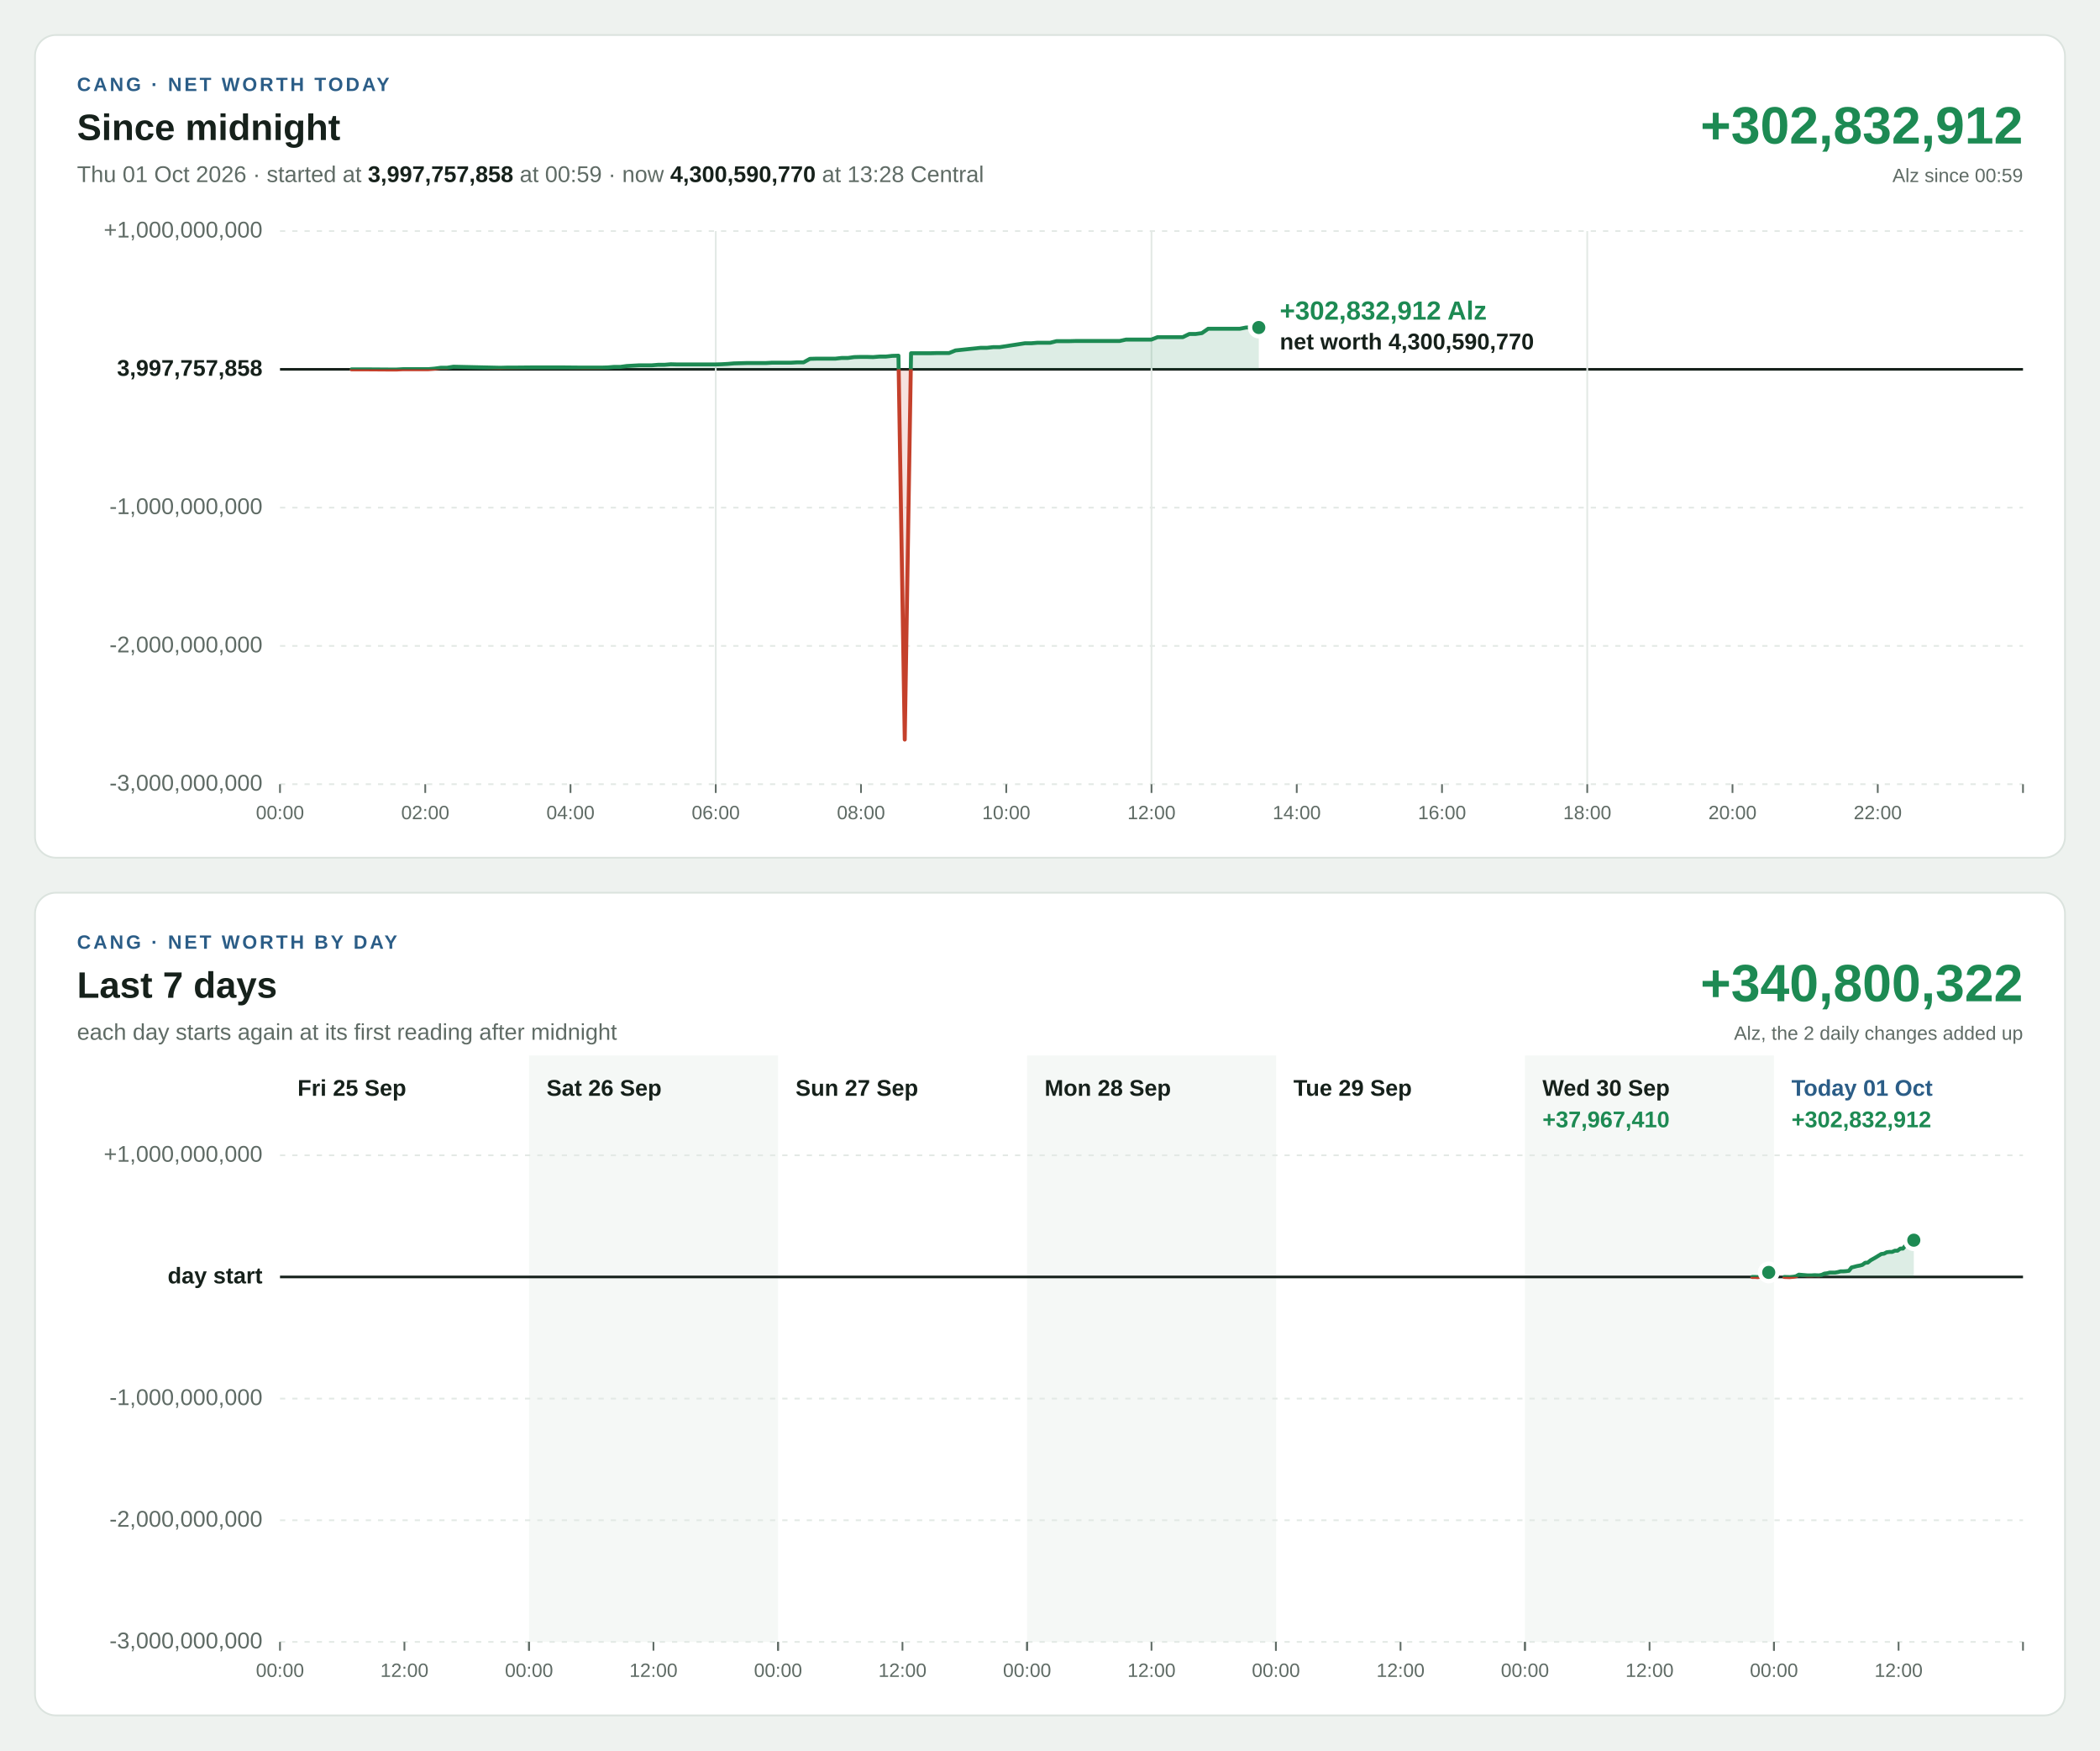
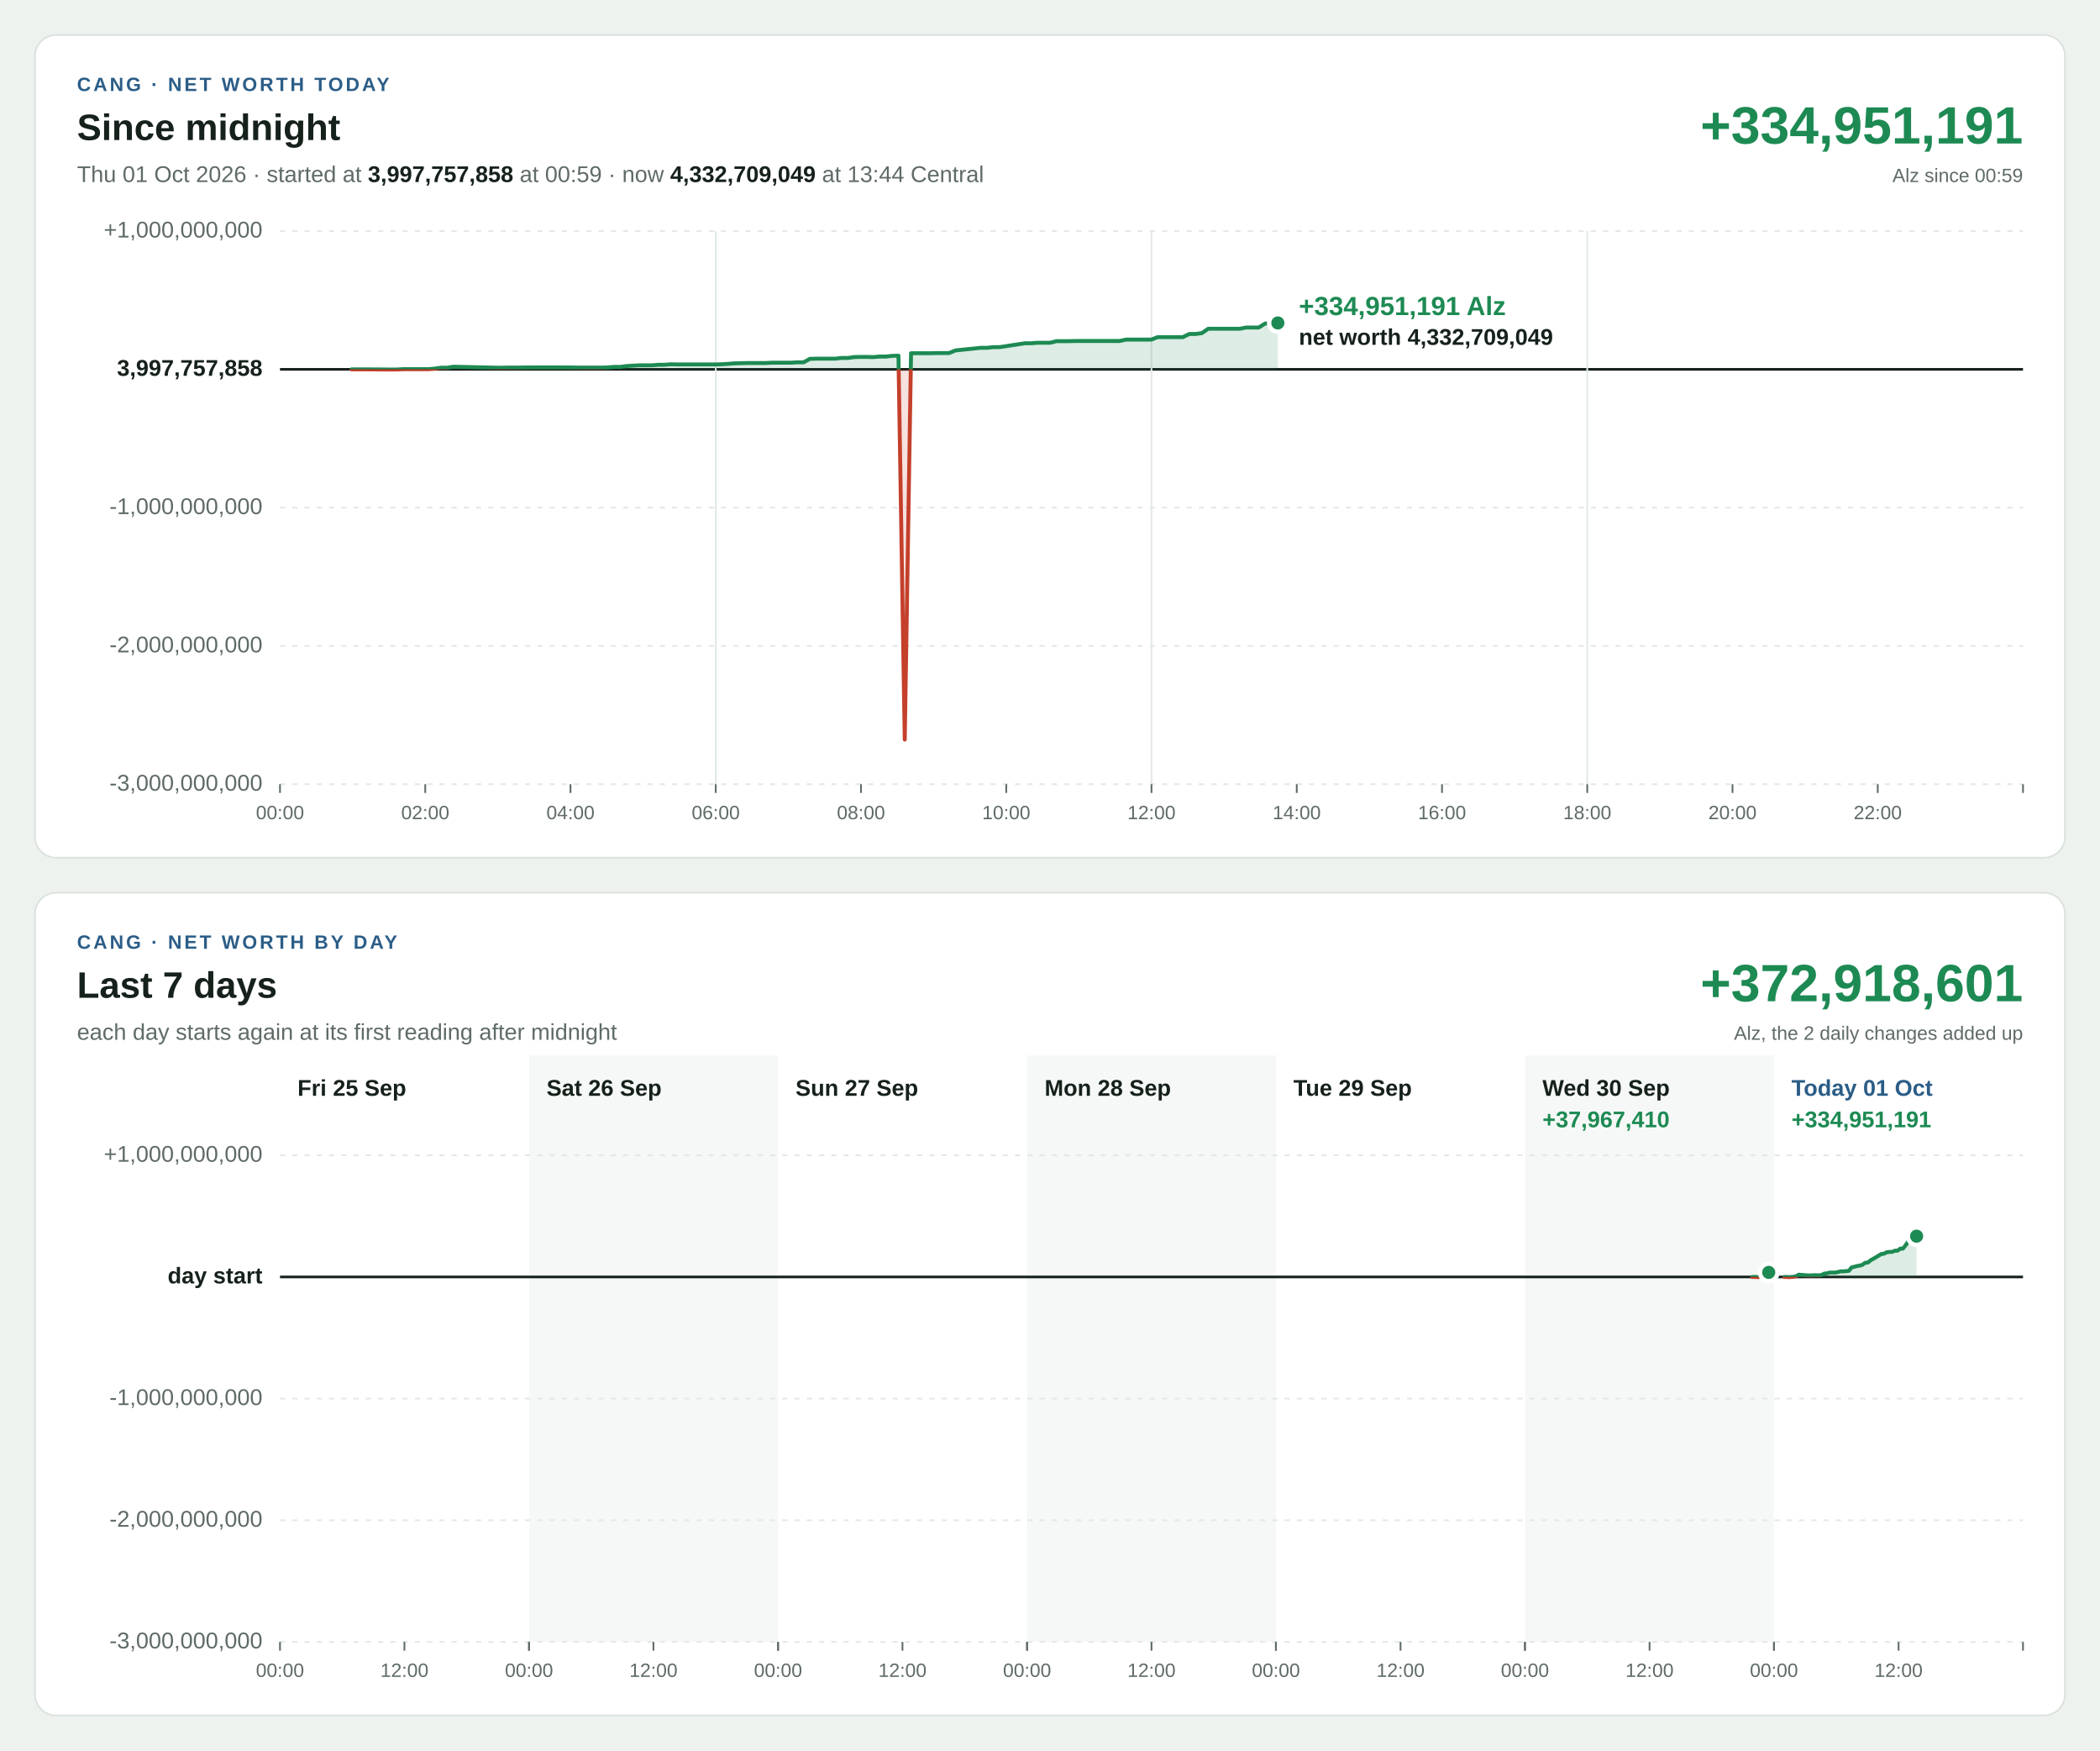
<svg xmlns="http://www.w3.org/2000/svg" width="1200" height="1000" viewBox="0 0 1200 1000" font-family="Segoe UI, Helvetica Neue, Arial, sans-serif" font-size="13" style="font-variant-numeric: tabular-nums">
  <rect width="1200" height="1000" fill="#eef2ef" />
  <g transform="translate(20,20)">
    <rect width="1160" height="470" rx="12" fill="#ffffff" stroke="#dbe3de" />
    <text x="24" y="32" font-size="11" font-weight="700" letter-spacing="1.4" fill="#2b5d87">CANG · NET WORTH TODAY</text>
    <text x="24" y="60" font-size="21" font-weight="700" fill="#16211b">Since midnight</text>
-     <text x="24" y="84" fill="#5f6b65">Thu 01 Oct 2026 · started at <tspan font-weight="700" fill="#16211b">3,997,757,858</tspan> at 00:59 · now <tspan font-weight="700" fill="#16211b">4,300,590,770</tspan> at 13:28 Central</text>
-     <text x="1136" y="62" font-size="30" font-weight="700" text-anchor="end" fill="#1d8a53">+302,832,912</text>
+     <text x="24" y="84" fill="#5f6b65">Thu 01 Oct 2026 · started at <tspan font-weight="700" fill="#16211b">3,997,757,858</tspan> at 00:59 · now <tspan font-weight="700" fill="#16211b">4,332,709,049</tspan> at 13:44 Central</text>
+     <text x="1136" y="62" font-size="30" font-weight="700" text-anchor="end" fill="#1d8a53">+334,951,191</text>
    <text x="1136" y="84" font-size="11" text-anchor="end" fill="#5f6b65">Alz since 00:59</text>
    <line x1="140" x2="1136" y1="428.0" y2="428.0" stroke="#e3e9e5" stroke-width="1" stroke-dasharray="3 4" />
    <text x="130" y="428.0" text-anchor="end" dominant-baseline="middle" font-weight="400" fill="#5f6b65">-3,000,000,000</text>
    <line x1="140" x2="1136" y1="349.0" y2="349.0" stroke="#e3e9e5" stroke-width="1" stroke-dasharray="3 4" />
    <text x="130" y="349.0" text-anchor="end" dominant-baseline="middle" font-weight="400" fill="#5f6b65">-2,000,000,000</text>
    <line x1="140" x2="1136" y1="270.0" y2="270.0" stroke="#e3e9e5" stroke-width="1" stroke-dasharray="3 4" />
    <text x="130" y="270.0" text-anchor="end" dominant-baseline="middle" font-weight="400" fill="#5f6b65">-1,000,000,000</text>
    <line x1="140" x2="1136" y1="191.0" y2="191.0" stroke="#16211b" stroke-width="1.5" />
    <text x="130" y="191.0" text-anchor="end" dominant-baseline="middle" font-weight="700" fill="#16211b">3,997,757,858</text>
    <line x1="140" x2="1136" y1="112.0" y2="112.0" stroke="#e3e9e5" stroke-width="1" stroke-dasharray="3 4" />
    <text x="130" y="112.0" text-anchor="end" dominant-baseline="middle" font-weight="400" fill="#5f6b65">+1,000,000,000</text>
    <line x1="140.0" x2="140.0" y1="428" y2="433" stroke="#5f6b65" stroke-width="1" />
    <text x="140.0" y="448" font-size="11" text-anchor="middle" fill="#5f6b65">00:00</text>
    <line x1="223.0" x2="223.0" y1="428" y2="433" stroke="#5f6b65" stroke-width="1" />
    <text x="223.0" y="448" font-size="11" text-anchor="middle" fill="#5f6b65">02:00</text>
    <line x1="306.0" x2="306.0" y1="428" y2="433" stroke="#5f6b65" stroke-width="1" />
    <text x="306.0" y="448" font-size="11" text-anchor="middle" fill="#5f6b65">04:00</text>
    <line x1="389.0" x2="389.0" y1="112" y2="428" stroke="#e3e9e5" stroke-width="1" />
    <line x1="389.0" x2="389.0" y1="428" y2="433" stroke="#5f6b65" stroke-width="1" />
    <text x="389.0" y="448" font-size="11" text-anchor="middle" fill="#5f6b65">06:00</text>
    <line x1="472.0" x2="472.0" y1="428" y2="433" stroke="#5f6b65" stroke-width="1" />
    <text x="472.0" y="448" font-size="11" text-anchor="middle" fill="#5f6b65">08:00</text>
    <line x1="555.0" x2="555.0" y1="428" y2="433" stroke="#5f6b65" stroke-width="1" />
    <text x="555.0" y="448" font-size="11" text-anchor="middle" fill="#5f6b65">10:00</text>
    <line x1="638.0" x2="638.0" y1="112" y2="428" stroke="#e3e9e5" stroke-width="1" />
    <line x1="638.0" x2="638.0" y1="428" y2="433" stroke="#5f6b65" stroke-width="1" />
    <text x="638.0" y="448" font-size="11" text-anchor="middle" fill="#5f6b65">12:00</text>
    <line x1="721.0" x2="721.0" y1="428" y2="433" stroke="#5f6b65" stroke-width="1" />
    <text x="721.0" y="448" font-size="11" text-anchor="middle" fill="#5f6b65">14:00</text>
    <line x1="804.0" x2="804.0" y1="428" y2="433" stroke="#5f6b65" stroke-width="1" />
    <text x="804.0" y="448" font-size="11" text-anchor="middle" fill="#5f6b65">16:00</text>
    <line x1="887.0" x2="887.0" y1="112" y2="428" stroke="#e3e9e5" stroke-width="1" />
    <line x1="887.0" x2="887.0" y1="428" y2="433" stroke="#5f6b65" stroke-width="1" />
    <text x="887.0" y="448" font-size="11" text-anchor="middle" fill="#5f6b65">18:00</text>
    <line x1="970.0" x2="970.0" y1="428" y2="433" stroke="#5f6b65" stroke-width="1" />
    <text x="970.0" y="448" font-size="11" text-anchor="middle" fill="#5f6b65">20:00</text>
    <line x1="1053.0" x2="1053.0" y1="428" y2="433" stroke="#5f6b65" stroke-width="1" />
    <text x="1053.0" y="448" font-size="11" text-anchor="middle" fill="#5f6b65">22:00</text>
    <line x1="1136.0" x2="1136.0" y1="428" y2="433" stroke="#5f6b65" stroke-width="1" />
    <defs>
-       <path id="shape-today" d="M180.9 191.0L180.9 191.0L184.6 191.0L188.2 191.0L202.9 191.1L206.6 191.1L210.2 190.9L217.3 190.9L220.9 190.9L224.6 190.9L228.2 190.6L231.8 190.1L235.4 190.1L239.1 189.5L265.9 190.1L269.5 190.0L273.1 190.0L283.9 189.9L287.5 189.9L291.2 189.9L294.8 189.9L298.4 189.9L302.0 189.9L312.9 190.0L316.5 190.0L320.1 190.0L323.7 190.0L327.3 189.9L330.9 189.6L334.5 189.6L338.1 189.1L341.7 188.9L345.3 188.7L348.9 188.7L352.5 188.7L356.1 188.4L359.7 188.4L363.3 188.1L367.0 188.2L370.5 188.2L374.1 188.2L377.8 188.2L381.4 188.2L385.0 188.2L388.6 188.2L392.2 188.1L395.8 187.9L399.4 187.6L403.0 187.5L406.6 187.4L410.3 187.4L413.9 187.4L417.5 187.4L421.1 187.2L424.7 187.2L428.4 187.2L432.0 187.2L435.6 187.0L439.2 187.0L442.8 185.0L446.4 184.9L450.0 184.9L453.6 184.9L457.3 184.9L460.9 184.5L464.5 184.5L468.1 184.0L471.7 183.9L475.3 183.9L478.9 184.0L482.6 183.7L486.2 183.7L489.8 183.3L493.4 183.2L497.0 402.5L500.6 181.8L504.3 181.8L507.9 181.8L511.5 181.8L515.1 181.7L518.7 181.7L522.3 181.7L526.0 180.2L540.4 178.7L544.0 178.7L547.6 178.3L551.3 178.3L565.7 176.1L569.3 176.1L572.9 175.8L576.6 175.8L580.1 175.8L583.7 174.9L587.4 174.9L591.0 174.9L594.6 174.8L598.2 174.8L601.8 174.8L605.4 174.8L609.0 174.8L612.6 174.8L616.2 174.8L619.8 174.8L623.4 174.0L627.1 174.0L630.7 174.0L634.3 174.0L637.9 174.0L641.5 172.6L645.1 172.6L648.8 172.6L652.3 172.6L655.9 172.6L659.6 170.8L663.2 170.8L666.8 170.3L670.4 167.8L674.0 167.8L677.6 167.8L681.3 167.8L684.9 167.8L688.5 167.8L692.1 167.1L695.8 167.1L699.3 167.1L699.3 191.0Z" />
-       <path id="line-today" d="M180.9 191.0L184.6 191.0L188.2 191.0L202.9 191.1L206.6 191.1L210.2 190.9L217.3 190.9L220.9 190.9L224.6 190.9L228.2 190.6L231.8 190.1L235.4 190.1L239.1 189.5L265.9 190.1L269.5 190.0L273.1 190.0L283.9 189.9L287.5 189.9L291.2 189.9L294.8 189.9L298.4 189.9L302.0 189.9L312.9 190.0L316.5 190.0L320.1 190.0L323.7 190.0L327.3 189.9L330.9 189.6L334.5 189.6L338.1 189.1L341.7 188.9L345.3 188.7L348.9 188.7L352.5 188.7L356.1 188.4L359.7 188.4L363.3 188.1L367.0 188.2L370.5 188.2L374.1 188.2L377.8 188.2L381.4 188.2L385.0 188.2L388.6 188.2L392.2 188.1L395.8 187.9L399.4 187.6L403.0 187.5L406.6 187.4L410.3 187.4L413.9 187.4L417.5 187.4L421.1 187.2L424.7 187.2L428.4 187.2L432.0 187.2L435.6 187.0L439.2 187.0L442.8 185.0L446.4 184.9L450.0 184.9L453.6 184.9L457.3 184.9L460.9 184.5L464.5 184.5L468.1 184.0L471.7 183.9L475.3 183.9L478.9 184.0L482.6 183.7L486.2 183.7L489.8 183.3L493.4 183.2L497.0 402.5L500.6 181.8L504.3 181.8L507.9 181.8L511.5 181.8L515.1 181.7L518.7 181.7L522.3 181.7L526.0 180.2L540.4 178.7L544.0 178.7L547.6 178.3L551.3 178.3L565.7 176.1L569.3 176.1L572.9 175.8L576.6 175.8L580.1 175.8L583.7 174.9L587.4 174.9L591.0 174.9L594.6 174.8L598.2 174.8L601.8 174.8L605.4 174.8L609.0 174.8L612.6 174.8L616.2 174.8L619.8 174.8L623.4 174.0L627.1 174.0L630.7 174.0L634.3 174.0L637.9 174.0L641.5 172.6L645.1 172.6L648.8 172.6L652.3 172.6L655.9 172.6L659.6 170.8L663.2 170.8L666.8 170.3L670.4 167.8L674.0 167.8L677.6 167.8L681.3 167.8L684.9 167.8L688.5 167.8L692.1 167.1L695.8 167.1L699.3 167.1" />
+       <path id="shape-today" d="M180.9 191.0L180.9 191.0L184.6 191.0L188.2 191.0L202.9 191.1L206.6 191.1L210.2 190.9L217.3 190.9L220.9 190.9L224.6 190.9L228.2 190.6L231.8 190.1L235.4 190.1L239.1 189.5L265.9 190.1L269.5 190.0L273.1 190.0L283.9 189.9L287.5 189.9L291.2 189.9L294.8 189.9L298.4 189.9L302.0 189.9L312.9 190.0L316.5 190.0L320.1 190.0L323.7 190.0L327.3 189.9L330.9 189.6L334.5 189.6L338.1 189.1L341.7 188.9L345.3 188.7L348.9 188.7L352.5 188.7L356.1 188.4L359.7 188.4L363.3 188.1L367.0 188.2L370.5 188.2L374.1 188.2L377.8 188.2L381.4 188.2L385.0 188.2L388.6 188.2L392.2 188.1L395.8 187.9L399.4 187.6L403.0 187.5L406.6 187.4L410.3 187.4L413.9 187.4L417.5 187.4L421.1 187.2L424.7 187.2L428.4 187.2L432.0 187.2L435.6 187.0L439.2 187.0L442.8 185.0L446.4 184.9L450.0 184.9L453.6 184.9L457.3 184.9L460.9 184.5L464.5 184.5L468.1 184.0L471.7 183.9L475.3 183.9L478.9 184.0L482.6 183.7L486.2 183.7L489.8 183.3L493.4 183.2L497.0 402.5L500.6 181.8L504.3 181.8L507.9 181.8L511.5 181.8L515.1 181.7L518.7 181.7L522.3 181.7L526.0 180.2L540.4 178.7L544.0 178.7L547.6 178.3L551.3 178.3L565.7 176.1L569.3 176.1L572.9 175.8L576.6 175.8L580.1 175.8L583.7 174.9L587.4 174.9L591.0 174.9L594.6 174.8L598.2 174.8L601.8 174.8L605.4 174.8L609.0 174.8L612.6 174.8L616.2 174.8L619.8 174.8L623.4 174.0L627.1 174.0L630.7 174.0L634.3 174.0L637.9 174.0L641.5 172.6L645.1 172.6L648.8 172.6L652.3 172.6L655.9 172.6L659.6 170.8L663.2 170.8L666.8 170.3L670.4 167.8L674.0 167.8L677.6 167.8L681.3 167.8L684.9 167.8L688.5 167.8L692.1 167.1L695.8 167.1L699.3 167.1L703.0 164.8L706.6 164.8L710.2 164.5L710.2 191.0Z" />
+       <path id="line-today" d="M180.9 191.0L184.6 191.0L188.2 191.0L202.9 191.1L206.6 191.1L210.2 190.9L217.3 190.9L220.9 190.9L224.6 190.9L228.2 190.6L231.8 190.1L235.4 190.1L239.1 189.5L265.9 190.1L269.5 190.0L273.1 190.0L283.9 189.9L287.5 189.9L291.2 189.9L294.8 189.9L298.4 189.9L302.0 189.9L312.9 190.0L316.5 190.0L320.1 190.0L323.7 190.0L327.3 189.9L330.9 189.6L334.5 189.6L338.1 189.1L341.7 188.9L345.3 188.7L348.9 188.7L352.5 188.7L356.1 188.4L359.7 188.4L363.3 188.1L367.0 188.2L370.5 188.2L374.1 188.2L377.8 188.2L381.4 188.2L385.0 188.2L388.6 188.2L392.2 188.1L395.8 187.9L399.4 187.6L403.0 187.5L406.6 187.4L410.3 187.4L413.9 187.4L417.5 187.4L421.1 187.2L424.7 187.2L428.4 187.2L432.0 187.2L435.6 187.0L439.2 187.0L442.8 185.0L446.4 184.9L450.0 184.9L453.6 184.9L457.3 184.9L460.9 184.5L464.5 184.5L468.1 184.0L471.7 183.9L475.3 183.9L478.9 184.0L482.6 183.7L486.2 183.7L489.8 183.3L493.4 183.2L497.0 402.5L500.6 181.8L504.3 181.8L507.9 181.8L511.5 181.8L515.1 181.7L518.7 181.7L522.3 181.7L526.0 180.2L540.4 178.7L544.0 178.7L547.6 178.3L551.3 178.3L565.7 176.1L569.3 176.1L572.9 175.8L576.6 175.8L580.1 175.8L583.7 174.9L587.4 174.9L591.0 174.9L594.6 174.8L598.2 174.8L601.8 174.8L605.4 174.8L609.0 174.8L612.6 174.8L616.2 174.8L619.8 174.8L623.4 174.0L627.1 174.0L630.7 174.0L634.3 174.0L637.9 174.0L641.5 172.6L645.1 172.6L648.8 172.6L652.3 172.6L655.9 172.6L659.6 170.8L663.2 170.8L666.8 170.3L670.4 167.8L674.0 167.8L677.6 167.8L681.3 167.8L684.9 167.8L688.5 167.8L692.1 167.1L695.8 167.1L699.3 167.1L703.0 164.8L706.6 164.8L710.2 164.5" />
      <clipPath id="up-today">
        <rect x="140" y="112" width="996" height="79.0" />
      </clipPath>
      <clipPath id="down-today">
        <rect x="140" y="191.0" width="996" height="237.0" />
      </clipPath>
    </defs>
    <use href="#shape-today" fill="#1d8a53" fill-opacity="0.15" clip-path="url(#up-today)" />
    <use href="#line-today" fill="none" stroke="#1d8a53" stroke-width="2.25" stroke-linejoin="round" stroke-linecap="round" clip-path="url(#up-today)" />
    <use href="#shape-today" fill="#c4402b" fill-opacity="0.15" clip-path="url(#down-today)" />
    <use href="#line-today" fill="none" stroke="#c4402b" stroke-width="2.25" stroke-linejoin="round" stroke-linecap="round" clip-path="url(#down-today)" />
-     <circle cx="699.3" cy="167.1" r="5" fill="#1d8a53" stroke="#ffffff" stroke-width="2.5" />
-     <text x="711.3" y="162.6" text-anchor="start" font-size="15" font-weight="700" fill="#1d8a53" stroke="#ffffff" stroke-width="4" stroke-linejoin="round" paint-order="stroke">+302,832,912 Alz</text>
-     <text x="711.3" y="179.6" text-anchor="start" font-size="13" font-weight="600" fill="#16211b" stroke="#ffffff" stroke-width="4" stroke-linejoin="round" paint-order="stroke">net worth 4,300,590,770</text>
+     <circle cx="710.2" cy="164.5" r="5" fill="#1d8a53" stroke="#ffffff" stroke-width="2.5" />
+     <text x="722.2" y="160.0" text-anchor="start" font-size="15" font-weight="700" fill="#1d8a53" stroke="#ffffff" stroke-width="4" stroke-linejoin="round" paint-order="stroke">+334,951,191 Alz</text>
+     <text x="722.2" y="177.0" text-anchor="start" font-size="13" font-weight="600" fill="#16211b" stroke="#ffffff" stroke-width="4" stroke-linejoin="round" paint-order="stroke">net worth 4,332,709,049</text>
  </g>
  <g transform="translate(20,510)">
    <rect width="1160" height="470" rx="12" fill="#ffffff" stroke="#dbe3de" />
    <text x="24" y="32" font-size="11" font-weight="700" letter-spacing="1.4" fill="#2b5d87">CANG · NET WORTH BY DAY</text>
    <text x="24" y="60" font-size="21" font-weight="700" fill="#16211b">Last 7 days</text>
    <text x="24" y="84" fill="#5f6b65">each day starts again at its first reading after midnight</text>
-     <text x="1136" y="62" font-size="30" font-weight="700" text-anchor="end" fill="#1d8a53">+340,800,322</text>
+     <text x="1136" y="62" font-size="30" font-weight="700" text-anchor="end" fill="#1d8a53">+372,918,601</text>
    <text x="1136" y="84" font-size="11" text-anchor="end" fill="#5f6b65">Alz, the 2 daily changes added up</text>
    <rect x="282.3" y="93" width="142.3" height="335" fill="#f5f8f6" />
    <rect x="566.9" y="93" width="142.3" height="335" fill="#f5f8f6" />
    <rect x="851.4" y="93" width="142.3" height="335" fill="#f5f8f6" />
    <line x1="140" x2="1136" y1="428.0" y2="428.0" stroke="#e3e9e5" stroke-width="1" stroke-dasharray="3 4" />
    <text x="130" y="428.0" text-anchor="end" dominant-baseline="middle" font-weight="400" fill="#5f6b65">-3,000,000,000</text>
    <line x1="140" x2="1136" y1="358.5" y2="358.5" stroke="#e3e9e5" stroke-width="1" stroke-dasharray="3 4" />
    <text x="130" y="358.5" text-anchor="end" dominant-baseline="middle" font-weight="400" fill="#5f6b65">-2,000,000,000</text>
    <line x1="140" x2="1136" y1="289.0" y2="289.0" stroke="#e3e9e5" stroke-width="1" stroke-dasharray="3 4" />
    <text x="130" y="289.0" text-anchor="end" dominant-baseline="middle" font-weight="400" fill="#5f6b65">-1,000,000,000</text>
    <line x1="140" x2="1136" y1="219.5" y2="219.5" stroke="#16211b" stroke-width="1.5" />
    <text x="130" y="219.5" text-anchor="end" dominant-baseline="middle" font-weight="700" fill="#16211b">day start</text>
    <line x1="140" x2="1136" y1="150.0" y2="150.0" stroke="#e3e9e5" stroke-width="1" stroke-dasharray="3 4" />
    <text x="130" y="150.0" text-anchor="end" dominant-baseline="middle" font-weight="400" fill="#5f6b65">+1,000,000,000</text>
    <text x="150.0" y="116" font-weight="700" fill="#16211b">Fri 25 Sep</text>
    <line x1="140.0" x2="140.0" y1="428" y2="433" stroke="#5f6b65" stroke-width="1" />
    <text x="140.0" y="448" font-size="11" text-anchor="middle" fill="#5f6b65">00:00</text>
    <line x1="211.1" x2="211.1" y1="428" y2="433" stroke="#5f6b65" stroke-width="1" />
    <text x="211.1" y="448" font-size="11" text-anchor="middle" fill="#5f6b65">12:00</text>
    <line x1="282.3" x2="282.3" y1="428" y2="433" stroke="#5f6b65" stroke-width="1" />
    <text x="292.3" y="116" font-weight="700" fill="#16211b">Sat 26 Sep</text>
    <line x1="282.3" x2="282.3" y1="428" y2="433" stroke="#5f6b65" stroke-width="1" />
    <text x="282.3" y="448" font-size="11" text-anchor="middle" fill="#5f6b65">00:00</text>
    <line x1="353.4" x2="353.4" y1="428" y2="433" stroke="#5f6b65" stroke-width="1" />
    <text x="353.4" y="448" font-size="11" text-anchor="middle" fill="#5f6b65">12:00</text>
    <line x1="424.6" x2="424.6" y1="428" y2="433" stroke="#5f6b65" stroke-width="1" />
    <text x="434.6" y="116" font-weight="700" fill="#16211b">Sun 27 Sep</text>
    <line x1="424.6" x2="424.6" y1="428" y2="433" stroke="#5f6b65" stroke-width="1" />
    <text x="424.6" y="448" font-size="11" text-anchor="middle" fill="#5f6b65">00:00</text>
    <line x1="495.7" x2="495.7" y1="428" y2="433" stroke="#5f6b65" stroke-width="1" />
    <text x="495.7" y="448" font-size="11" text-anchor="middle" fill="#5f6b65">12:00</text>
    <line x1="566.9" x2="566.9" y1="428" y2="433" stroke="#5f6b65" stroke-width="1" />
    <text x="576.9" y="116" font-weight="700" fill="#16211b">Mon 28 Sep</text>
    <line x1="566.9" x2="566.9" y1="428" y2="433" stroke="#5f6b65" stroke-width="1" />
    <text x="566.9" y="448" font-size="11" text-anchor="middle" fill="#5f6b65">00:00</text>
    <line x1="638.0" x2="638.0" y1="428" y2="433" stroke="#5f6b65" stroke-width="1" />
    <text x="638.0" y="448" font-size="11" text-anchor="middle" fill="#5f6b65">12:00</text>
    <line x1="709.1" x2="709.1" y1="428" y2="433" stroke="#5f6b65" stroke-width="1" />
    <text x="719.1" y="116" font-weight="700" fill="#16211b">Tue 29 Sep</text>
    <line x1="709.1" x2="709.1" y1="428" y2="433" stroke="#5f6b65" stroke-width="1" />
    <text x="709.1" y="448" font-size="11" text-anchor="middle" fill="#5f6b65">00:00</text>
    <line x1="780.3" x2="780.3" y1="428" y2="433" stroke="#5f6b65" stroke-width="1" />
    <text x="780.3" y="448" font-size="11" text-anchor="middle" fill="#5f6b65">12:00</text>
    <line x1="851.4" x2="851.4" y1="428" y2="433" stroke="#5f6b65" stroke-width="1" />
    <text x="861.4" y="116" font-weight="700" fill="#16211b">Wed 30 Sep</text>
    <line x1="851.4" x2="851.4" y1="428" y2="433" stroke="#5f6b65" stroke-width="1" />
    <text x="851.4" y="448" font-size="11" text-anchor="middle" fill="#5f6b65">00:00</text>
    <line x1="922.6" x2="922.6" y1="428" y2="433" stroke="#5f6b65" stroke-width="1" />
    <text x="922.6" y="448" font-size="11" text-anchor="middle" fill="#5f6b65">12:00</text>
    <line x1="993.7" x2="993.7" y1="428" y2="433" stroke="#5f6b65" stroke-width="1" />
    <text x="861.4" y="134" font-weight="700" fill="#1d8a53">+37,967,410</text>
    <defs>
      <path id="shape-day5" d="M981.3 219.5L981.3 219.5L982.9 219.5L984.4 219.6L986.0 219.4L987.5 219.4L989.1 218.4L990.7 216.9L990.7 219.5Z" />
      <path id="line-day5" d="M981.3 219.5L982.9 219.5L984.4 219.6L986.0 219.4L987.5 219.4L989.1 218.4L990.7 216.9" />
      <clipPath id="up-day5">
        <rect x="140" y="150" width="996" height="69.5" />
      </clipPath>
      <clipPath id="down-day5">
        <rect x="140" y="219.5" width="996" height="208.5" />
      </clipPath>
    </defs>
    <use href="#shape-day5" fill="#1d8a53" fill-opacity="0.15" clip-path="url(#up-day5)" />
    <use href="#line-day5" fill="none" stroke="#1d8a53" stroke-width="2.25" stroke-linejoin="round" stroke-linecap="round" clip-path="url(#up-day5)" />
    <use href="#shape-day5" fill="#c4402b" fill-opacity="0.15" clip-path="url(#down-day5)" />
    <use href="#line-day5" fill="none" stroke="#c4402b" stroke-width="2.25" stroke-linejoin="round" stroke-linecap="round" clip-path="url(#down-day5)" />
    <circle cx="990.7" cy="216.9" r="5" fill="#1d8a53" stroke="#ffffff" stroke-width="2.5" />
    <text x="1003.7" y="116" font-weight="700" fill="#2b5d87">Today 01 Oct</text>
    <line x1="993.7" x2="993.7" y1="428" y2="433" stroke="#5f6b65" stroke-width="1" />
    <text x="993.7" y="448" font-size="11" text-anchor="middle" fill="#5f6b65">00:00</text>
    <line x1="1064.9" x2="1064.9" y1="428" y2="433" stroke="#5f6b65" stroke-width="1" />
    <text x="1064.9" y="448" font-size="11" text-anchor="middle" fill="#5f6b65">12:00</text>
    <line x1="1136.0" x2="1136.0" y1="428" y2="433" stroke="#5f6b65" stroke-width="1" />
-     <text x="1003.7" y="134" font-weight="700" fill="#1d8a53">+302,832,912</text>
+     <text x="1003.7" y="134" font-weight="700" fill="#1d8a53">+334,951,191</text>
    <defs>
-       <path id="shape-day6" d="M999.6 219.5L999.6 219.5L1002.7 219.6L1004.8 219.4L1006.3 219.1L1007.9 218.2L1012.7 218.6L1015.3 218.6L1016.9 218.5L1019.4 218.6L1021.0 218.3L1022.5 217.6L1024.1 217.4L1025.6 217.0L1027.2 217.0L1028.7 217.0L1030.3 216.7L1031.8 216.3L1033.4 216.3L1034.9 216.2L1036.5 216.0L1038.0 214.1L1039.6 213.7L1041.1 213.3L1042.7 213.0L1044.2 212.6L1045.8 211.4L1047.3 211.3L1048.9 210.0L1051.9 208.3L1055.0 206.4L1056.6 206.2L1058.1 205.4L1059.7 205.2L1061.2 205.2L1062.8 204.5L1064.3 204.5L1065.9 203.3L1067.4 203.3L1069.0 201.3L1070.5 199.1L1072.1 199.1L1073.6 198.5L1073.6 219.5Z" />
-       <path id="line-day6" d="M999.6 219.5L1002.7 219.6L1004.8 219.4L1006.3 219.1L1007.9 218.2L1012.7 218.6L1015.3 218.6L1016.9 218.5L1019.4 218.6L1021.0 218.3L1022.5 217.6L1024.1 217.4L1025.6 217.0L1027.2 217.0L1028.7 217.0L1030.3 216.7L1031.8 216.3L1033.4 216.3L1034.9 216.2L1036.5 216.0L1038.0 214.1L1039.6 213.7L1041.1 213.3L1042.7 213.0L1044.2 212.6L1045.8 211.4L1047.3 211.3L1048.9 210.0L1051.9 208.3L1055.0 206.4L1056.6 206.2L1058.1 205.4L1059.7 205.2L1061.2 205.2L1062.8 204.5L1064.3 204.5L1065.9 203.3L1067.4 203.3L1069.0 201.3L1070.5 199.1L1072.1 199.1L1073.6 198.5" />
+       <path id="shape-day6" d="M999.6 219.5L999.6 219.5L1002.7 219.6L1004.8 219.4L1006.3 219.1L1007.9 218.2L1012.7 218.6L1015.3 218.6L1016.9 218.5L1019.4 218.6L1021.0 218.3L1022.5 217.6L1024.1 217.4L1025.6 217.0L1027.2 217.0L1028.7 217.0L1030.3 216.7L1031.8 216.3L1033.4 216.3L1034.9 216.2L1036.5 216.0L1038.0 214.1L1039.6 213.7L1041.1 213.3L1042.7 213.0L1044.2 212.6L1045.8 211.4L1047.3 211.3L1048.9 210.0L1051.9 208.3L1055.0 206.4L1056.6 206.2L1058.1 205.4L1059.7 205.2L1061.2 205.2L1062.8 204.5L1064.3 204.5L1065.9 203.3L1067.4 203.3L1069.0 201.3L1070.5 199.1L1072.1 199.1L1073.6 198.5L1075.2 196.2L1075.2 219.5Z" />
+       <path id="line-day6" d="M999.6 219.5L1002.7 219.6L1004.8 219.4L1006.3 219.1L1007.9 218.2L1012.7 218.6L1015.3 218.6L1016.9 218.5L1019.4 218.6L1021.0 218.3L1022.5 217.6L1024.1 217.4L1025.6 217.0L1027.2 217.0L1028.7 217.0L1030.3 216.7L1031.8 216.3L1033.4 216.3L1034.9 216.2L1036.5 216.0L1038.0 214.1L1039.6 213.7L1041.1 213.3L1042.7 213.0L1044.2 212.6L1045.8 211.4L1047.3 211.3L1048.9 210.0L1051.9 208.3L1055.0 206.4L1056.6 206.2L1058.1 205.4L1059.7 205.2L1061.2 205.2L1062.8 204.5L1064.3 204.5L1065.9 203.3L1067.4 203.3L1069.0 201.3L1070.5 199.1L1072.1 199.1L1073.6 198.5L1075.2 196.2" />
      <clipPath id="up-day6">
        <rect x="140" y="150" width="996" height="69.5" />
      </clipPath>
      <clipPath id="down-day6">
        <rect x="140" y="219.5" width="996" height="208.5" />
      </clipPath>
    </defs>
    <use href="#shape-day6" fill="#1d8a53" fill-opacity="0.15" clip-path="url(#up-day6)" />
    <use href="#line-day6" fill="none" stroke="#1d8a53" stroke-width="2.25" stroke-linejoin="round" stroke-linecap="round" clip-path="url(#up-day6)" />
    <use href="#shape-day6" fill="#c4402b" fill-opacity="0.15" clip-path="url(#down-day6)" />
    <use href="#line-day6" fill="none" stroke="#c4402b" stroke-width="2.25" stroke-linejoin="round" stroke-linecap="round" clip-path="url(#down-day6)" />
-     <circle cx="1073.6" cy="198.5" r="5" fill="#1d8a53" stroke="#ffffff" stroke-width="2.5" />
+     <circle cx="1075.2" cy="196.2" r="5" fill="#1d8a53" stroke="#ffffff" stroke-width="2.5" />
  </g>
</svg>
